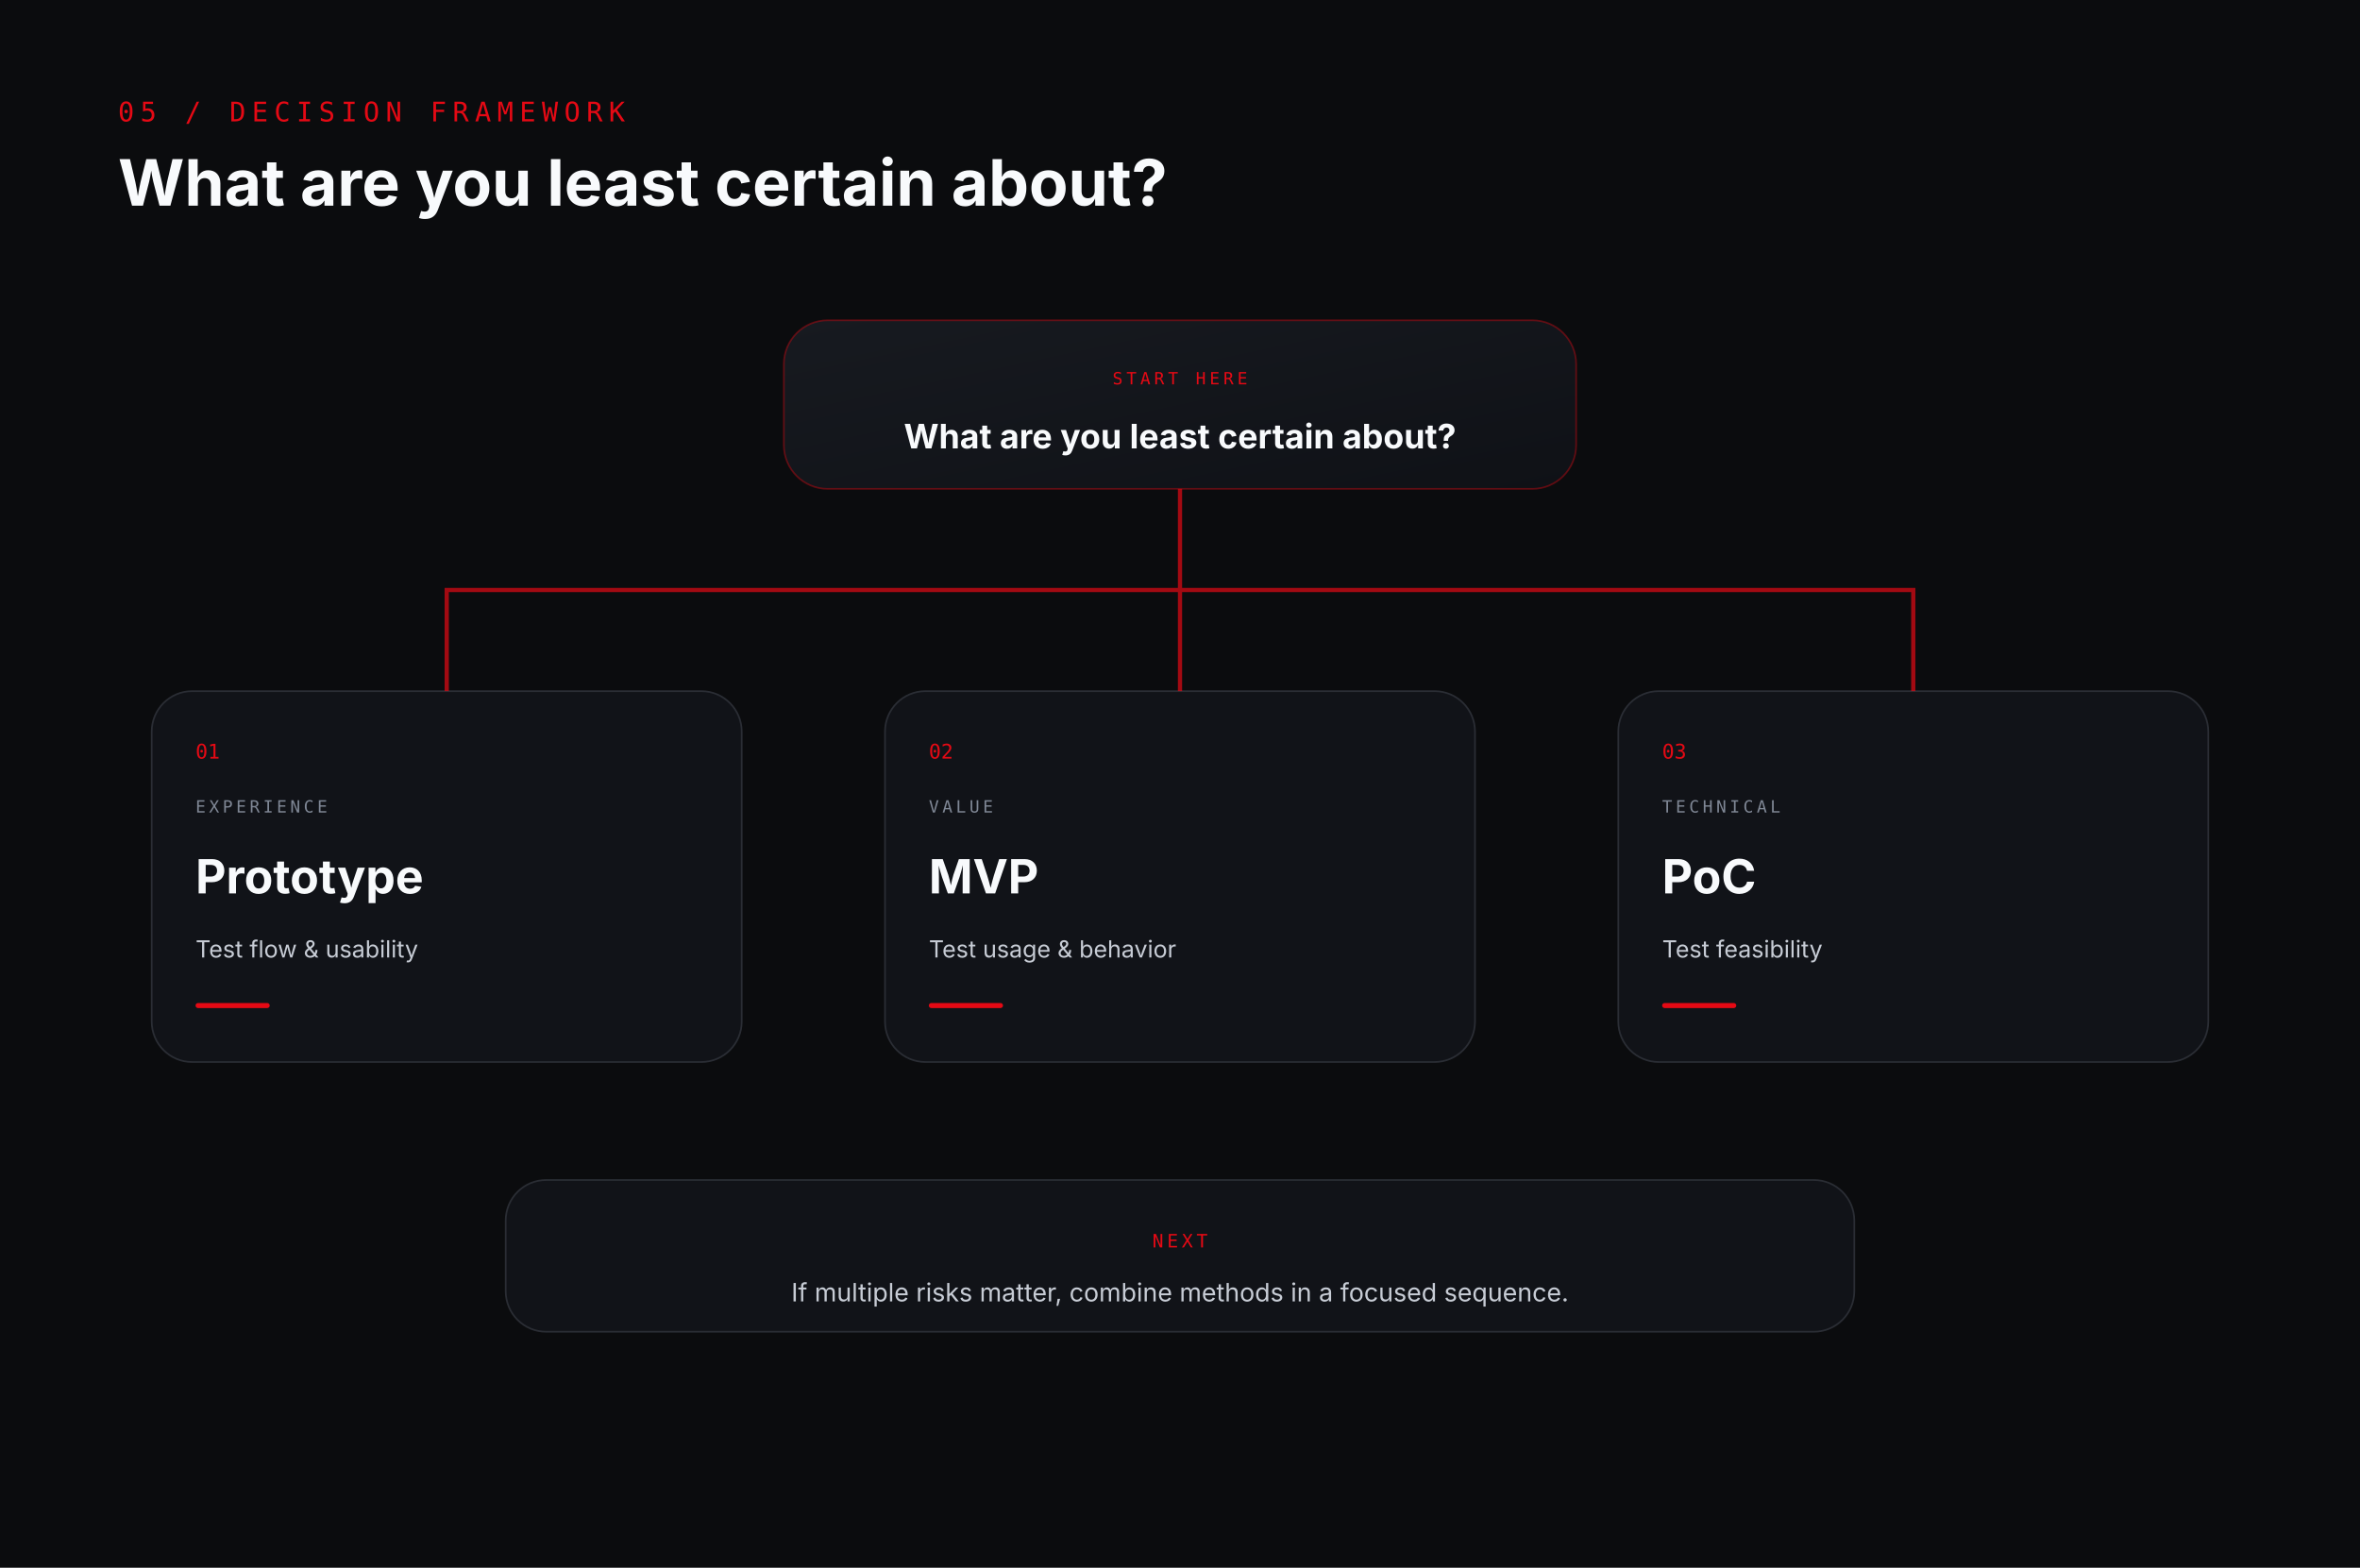
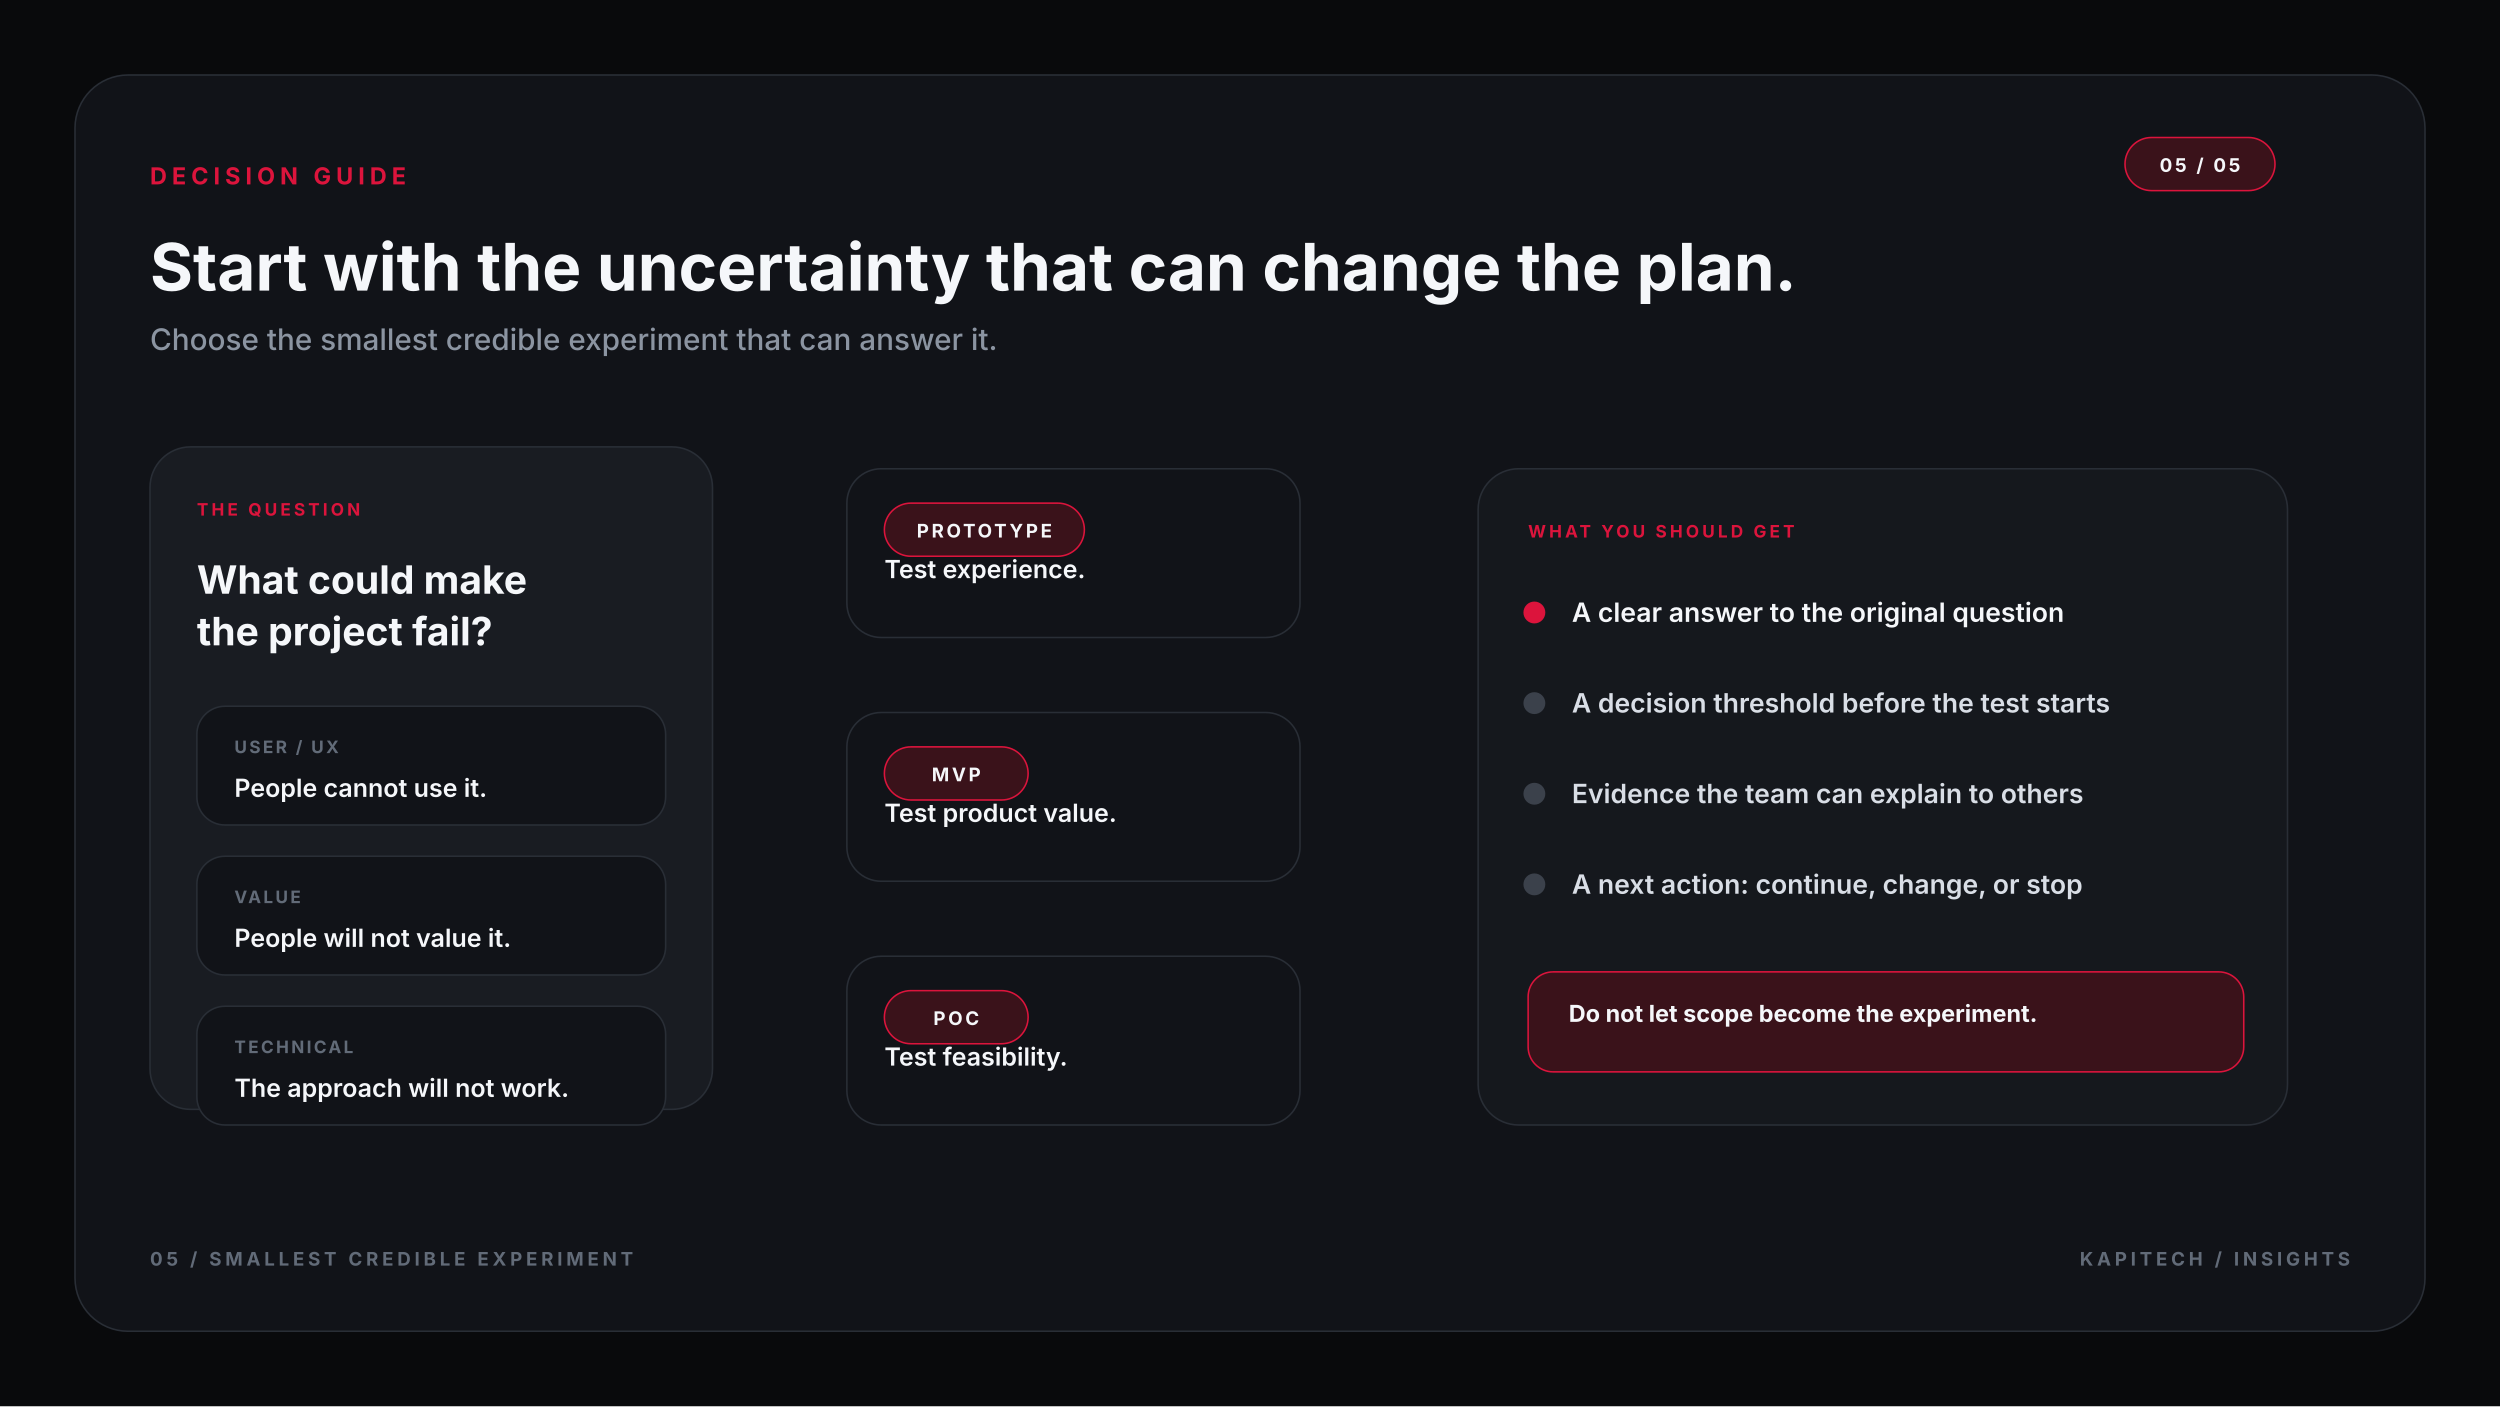
- <svg xmlns="http://www.w3.org/2000/svg" viewBox="0 0 1400 930" role="img" aria-labelledby="title desc">
-   <defs>
-     <linearGradient id="fade" x1="0" y1="0" x2="1" y2="1">
-       <stop offset="0" stop-color="#171A20" />
-       <stop offset="1" stop-color="#0F1116" />
-     </linearGradient>
-   </defs>
-   <rect width="1400" height="930" fill="#0B0C0E" />
-   <style>text{font-family:Inter,Arial,sans-serif}.mono{font-family:ui-monospace,SFMono-Regular,Menlo,Monaco,Consolas,monospace}</style>
-   <text x="70" y="72" font-size="16" letter-spacing="3.6" fill="#E50914" class="mono">05 / DECISION FRAMEWORK</text>
-   <text x="70" y="122" font-size="38" font-weight="700" fill="#F8FAFC">What are you least certain about?</text>
-   <rect x="465" y="190" width="470" height="100" rx="26" fill="url(#fade)" stroke="#E50914" stroke-opacity=".38" />
-   <text x="700" y="228" text-anchor="middle" font-size="10" letter-spacing="2.2" fill="#E50914" class="mono">START HERE</text>
-   <text x="700" y="266" text-anchor="middle" font-size="20" font-weight="700" fill="#F8FAFC">What are you least certain about?</text>
-   <rect x="90" y="410" width="350" height="220" rx="24" fill="#111318" stroke="#2A2D34" />
-   <text x="116" y="450" font-size="12" fill="#E50914" class="mono">01</text>
-   <text x="116" y="482" font-size="10" letter-spacing="2" fill="#7F8795" class="mono">EXPERIENCE</text>
-   <text x="116" y="530" font-size="28" font-weight="700" fill="#F8FAFC">Prototype</text>
-   <text x="116" y="568" font-size="14" fill="#C7CCD5">Test flow &amp; usability</text>
-   <rect x="116" y="595" width="44" height="3" rx="1.5" fill="#E50914" />
-   <rect x="525" y="410" width="350" height="220" rx="24" fill="#111318" stroke="#2A2D34" />
-   <text x="551" y="450" font-size="12" fill="#E50914" class="mono">02</text>
-   <text x="551" y="482" font-size="10" letter-spacing="2" fill="#7F8795" class="mono">VALUE</text>
-   <text x="551" y="530" font-size="28" font-weight="700" fill="#F8FAFC">MVP</text>
-   <text x="551" y="568" font-size="14" fill="#C7CCD5">Test usage &amp; behavior</text>
-   <rect x="551" y="595" width="44" height="3" rx="1.5" fill="#E50914" />
-   <rect x="960" y="410" width="350" height="220" rx="24" fill="#111318" stroke="#2A2D34" />
-   <text x="986" y="450" font-size="12" fill="#E50914" class="mono">03</text>
-   <text x="986" y="482" font-size="10" letter-spacing="2" fill="#7F8795" class="mono">TECHNICAL</text>
-   <text x="986" y="530" font-size="28" font-weight="700" fill="#F8FAFC">PoC</text>
-   <text x="986" y="568" font-size="14" fill="#C7CCD5">Test feasibility</text>
-   <rect x="986" y="595" width="44" height="3" rx="1.5" fill="#E50914" />
-   <path d="M700 290 V350 H265 V410 M700 350 V410 M700 350 H1135 V410" fill="none" stroke="#E50914" stroke-opacity=".7" stroke-width="2.5" />
-   <rect x="300" y="700" width="800" height="90" rx="24" fill="#111318" stroke="#2A2D34" />
-   <text x="700" y="740" text-anchor="middle" font-size="11" letter-spacing="2.1" fill="#E50914" class="mono">NEXT</text>
-   <text x="700" y="772" text-anchor="middle" font-size="15" fill="#C7CCD5">If multiple risks matter, combine methods in a focused sequence.</text>
+ <svg xmlns="http://www.w3.org/2000/svg" viewBox="0 0 1600 900" role="img" aria-labelledby="title desc">
+   <rect width="1600" height="900" fill="#090A0C" />
+   <rect x="48" y="48" width="1504" height="804" rx="34" fill="#111318" stroke="#292E36" />
+   <text x="96" y="118" fill="#DC143C" font-family="Inter,Arial,sans-serif" font-size="15" font-weight="700" text-anchor="start" letter-spacing="3.2">DECISION GUIDE</text>
+   <text x="96" y="186" fill="#F5F7FA" font-family="Inter,Arial,sans-serif" font-size="42" font-weight="700" text-anchor="start">Start with the uncertainty that can change the plan.</text>
+   <text x="96" y="224" fill="#8B94A1" font-family="Inter,Arial,sans-serif" font-size="19" font-weight="500" text-anchor="start">Choose the smallest credible experiment that can answer it.</text>
+   <rect x="1360" y="88" width="96" height="34" rx="17" fill="#3A121A" stroke="#DC143C" stroke-width="1" />
+   <text x="1408" y="110" fill="#F5F7FA" font-family="Inter,Arial,sans-serif" font-size="12" font-weight="700" text-anchor="middle" letter-spacing="1.7">05 / 05</text>
+   <rect x="96" y="286" width="360" height="424" rx="26" fill="#191C22" stroke="#292E36" stroke-width="1" />
+   <text x="126" y="330" fill="#DC143C" font-family="Inter,Arial,sans-serif" font-size="11" font-weight="700" text-anchor="start" letter-spacing="2">THE QUESTION</text>
+   <text x="126" y="380" fill="#F5F7FA" font-family="Inter,Arial,sans-serif" font-size="25" font-weight="700" text-anchor="start">What could make</text>
+   <text x="126" y="413" fill="#F5F7FA" font-family="Inter,Arial,sans-serif" font-size="25" font-weight="700" text-anchor="start">the project fail?</text>
+   <rect x="126" y="452" width="300" height="76" rx="18" fill="#111318" stroke="#292E36" stroke-width="1" />
+   <text x="150" y="482" fill="#626B78" font-family="Inter,Arial,sans-serif" font-size="11" font-weight="700" text-anchor="start" letter-spacing="1.5">USER / UX</text>
+   <text x="150" y="510" fill="#F5F7FA" font-family="Inter,Arial,sans-serif" font-size="16" font-weight="600" text-anchor="start">People cannot use it.</text>
+   <rect x="126" y="548" width="300" height="76" rx="18" fill="#111318" stroke="#292E36" stroke-width="1" />
+   <text x="150" y="578" fill="#626B78" font-family="Inter,Arial,sans-serif" font-size="11" font-weight="700" text-anchor="start" letter-spacing="1.5">VALUE</text>
+   <text x="150" y="606" fill="#F5F7FA" font-family="Inter,Arial,sans-serif" font-size="16" font-weight="600" text-anchor="start">People will not value it.</text>
+   <rect x="126" y="644" width="300" height="76" rx="18" fill="#111318" stroke="#292E36" stroke-width="1" />
+   <text x="150" y="674" fill="#626B78" font-family="Inter,Arial,sans-serif" font-size="11" font-weight="700" text-anchor="start" letter-spacing="1.5">TECHNICAL</text>
+   <text x="150" y="702" fill="#F5F7FA" font-family="Inter,Arial,sans-serif" font-size="16" font-weight="600" text-anchor="start">The approach will not work.</text>
+   <rect x="542" y="300" width="290" height="108" rx="22" fill="#111318" stroke="#292E36" stroke-width="1" />
+   <rect x="566" y="322" width="128" height="34" rx="17" fill="#3A121A" stroke="#DC143C" stroke-width="1" />
+   <text x="630" y="344" fill="#F5F7FA" font-family="Inter,Arial,sans-serif" font-size="12" font-weight="700" text-anchor="middle" letter-spacing="1.7">PROTOTYPE</text>
+   <text x="566" y="370" fill="#F5F7FA" font-family="Inter,Arial,sans-serif" font-size="16" font-weight="600" text-anchor="start">Test experience.</text>
+   <rect x="542" y="456" width="290" height="108" rx="22" fill="#111318" stroke="#292E36" stroke-width="1" />
+   <rect x="566" y="478" width="92" height="34" rx="17" fill="#3A121A" stroke="#DC143C" stroke-width="1" />
+   <text x="612" y="500" fill="#F5F7FA" font-family="Inter,Arial,sans-serif" font-size="12" font-weight="700" text-anchor="middle" letter-spacing="1.7">MVP</text>
+   <text x="566" y="526" fill="#F5F7FA" font-family="Inter,Arial,sans-serif" font-size="16" font-weight="600" text-anchor="start">Test product value.</text>
+   <rect x="542" y="612" width="290" height="108" rx="22" fill="#111318" stroke="#292E36" stroke-width="1" />
+   <rect x="566" y="634" width="92" height="34" rx="17" fill="#3A121A" stroke="#DC143C" stroke-width="1" />
+   <text x="612" y="656" fill="#F5F7FA" font-family="Inter,Arial,sans-serif" font-size="12" font-weight="700" text-anchor="middle" letter-spacing="1.7">POC</text>
+   <text x="566" y="682" fill="#F5F7FA" font-family="Inter,Arial,sans-serif" font-size="16" font-weight="600" text-anchor="start">Test feasibility.</text>
+   <rect x="946" y="300" width="518" height="420" rx="26" fill="#15181D" stroke="#292E36" stroke-width="1" />
+   <text x="978" y="344" fill="#DC143C" font-family="Inter,Arial,sans-serif" font-size="11" font-weight="700" text-anchor="start" letter-spacing="2">WHAT YOU SHOULD GET</text>
+   <circle cx="982" cy="392" r="7" fill="#DC143C" />
+   <text x="1006" y="398" fill="#F5F7FA" font-family="Inter,Arial,sans-serif" font-size="17" font-weight="600" text-anchor="start">A clear answer to the original question</text>
+   <circle cx="982" cy="450" r="7" fill="#3B414B" />
+   <text x="1006" y="456" fill="#D9DEE6" font-family="Inter,Arial,sans-serif" font-size="17" font-weight="600" text-anchor="start">A decision threshold before the test starts</text>
+   <circle cx="982" cy="508" r="7" fill="#3B414B" />
+   <text x="1006" y="514" fill="#D9DEE6" font-family="Inter,Arial,sans-serif" font-size="17" font-weight="600" text-anchor="start">Evidence the team can explain to others</text>
+   <circle cx="982" cy="566" r="7" fill="#3B414B" />
+   <text x="1006" y="572" fill="#D9DEE6" font-family="Inter,Arial,sans-serif" font-size="17" font-weight="600" text-anchor="start">A next action: continue, change, or stop</text>
+   <rect x="978" y="622" width="458" height="64" rx="16" fill="#3A121A" stroke="#DC143C" stroke-width="1" />
+   <text x="1004" y="654" fill="#F5F7FA" font-family="Inter,Arial,sans-serif" font-size="15" font-weight="700" text-anchor="start">Do not let scope become the experiment.</text>
+   <text x="96" y="810" fill="#626B78" font-family="Inter,Arial,sans-serif" font-size="12" font-weight="700" text-anchor="start" letter-spacing="2.4">05 / SMALLEST CREDIBLE EXPERIMENT</text>
+   <text x="1504" y="810" fill="#626B78" font-family="Inter,Arial,sans-serif" font-size="12" font-weight="700" text-anchor="end" letter-spacing="2.4">KAPITECH / INSIGHTS</text>
</svg>
